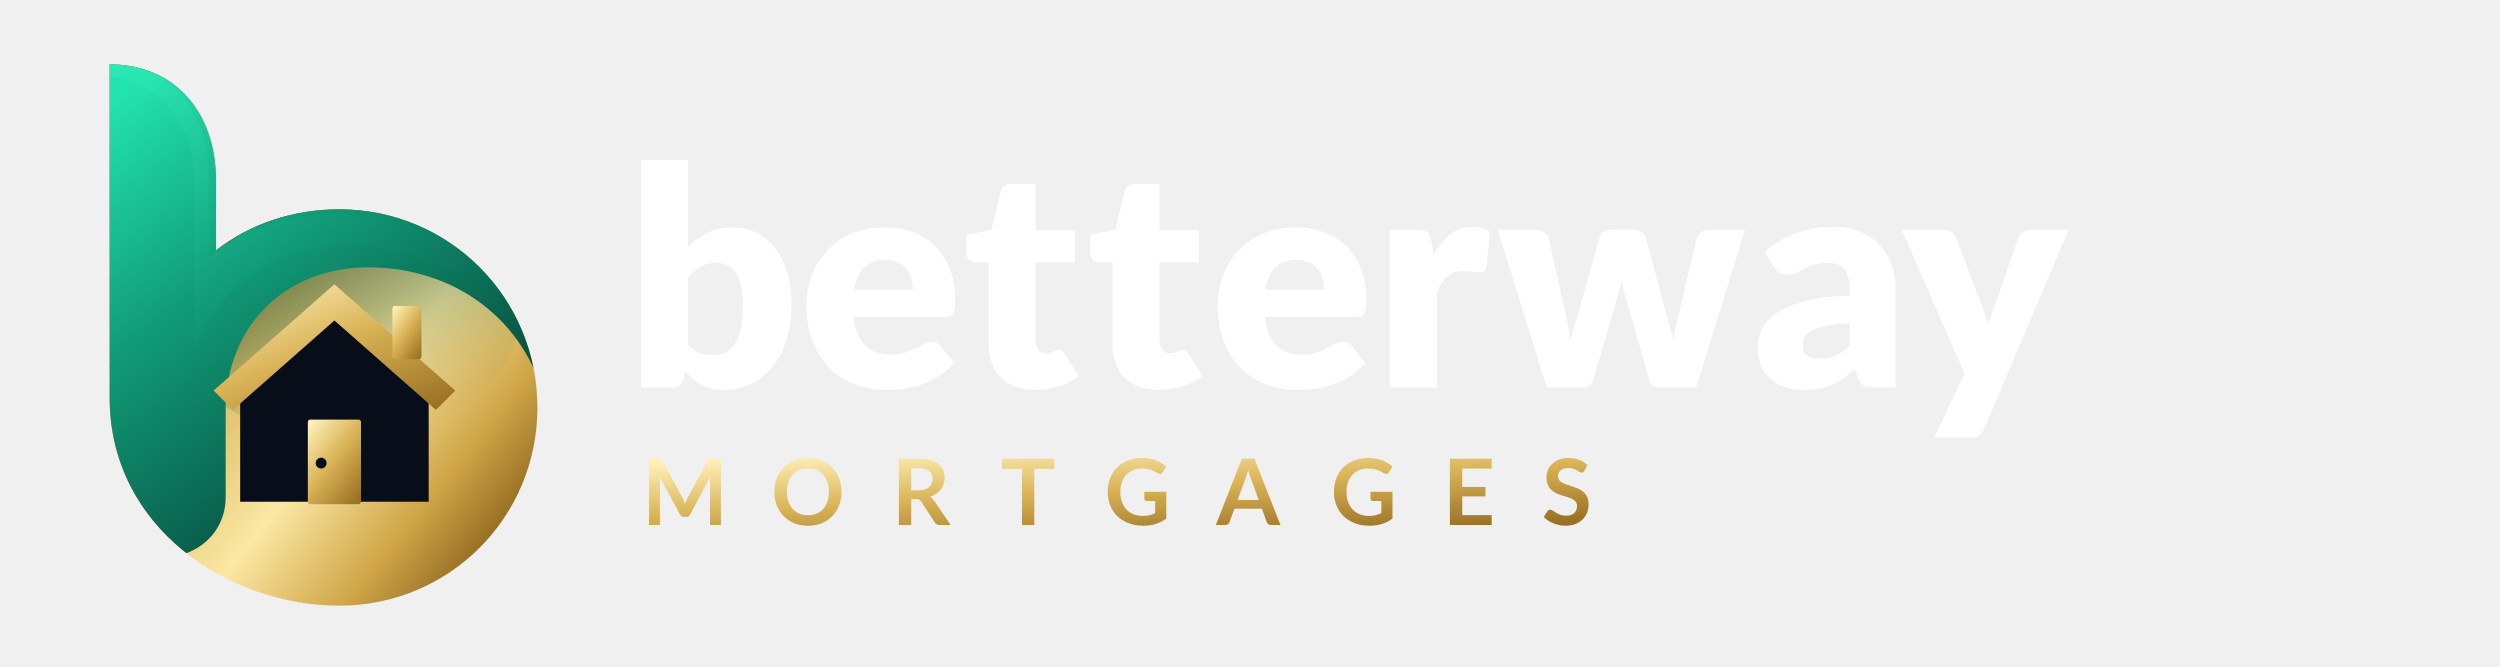
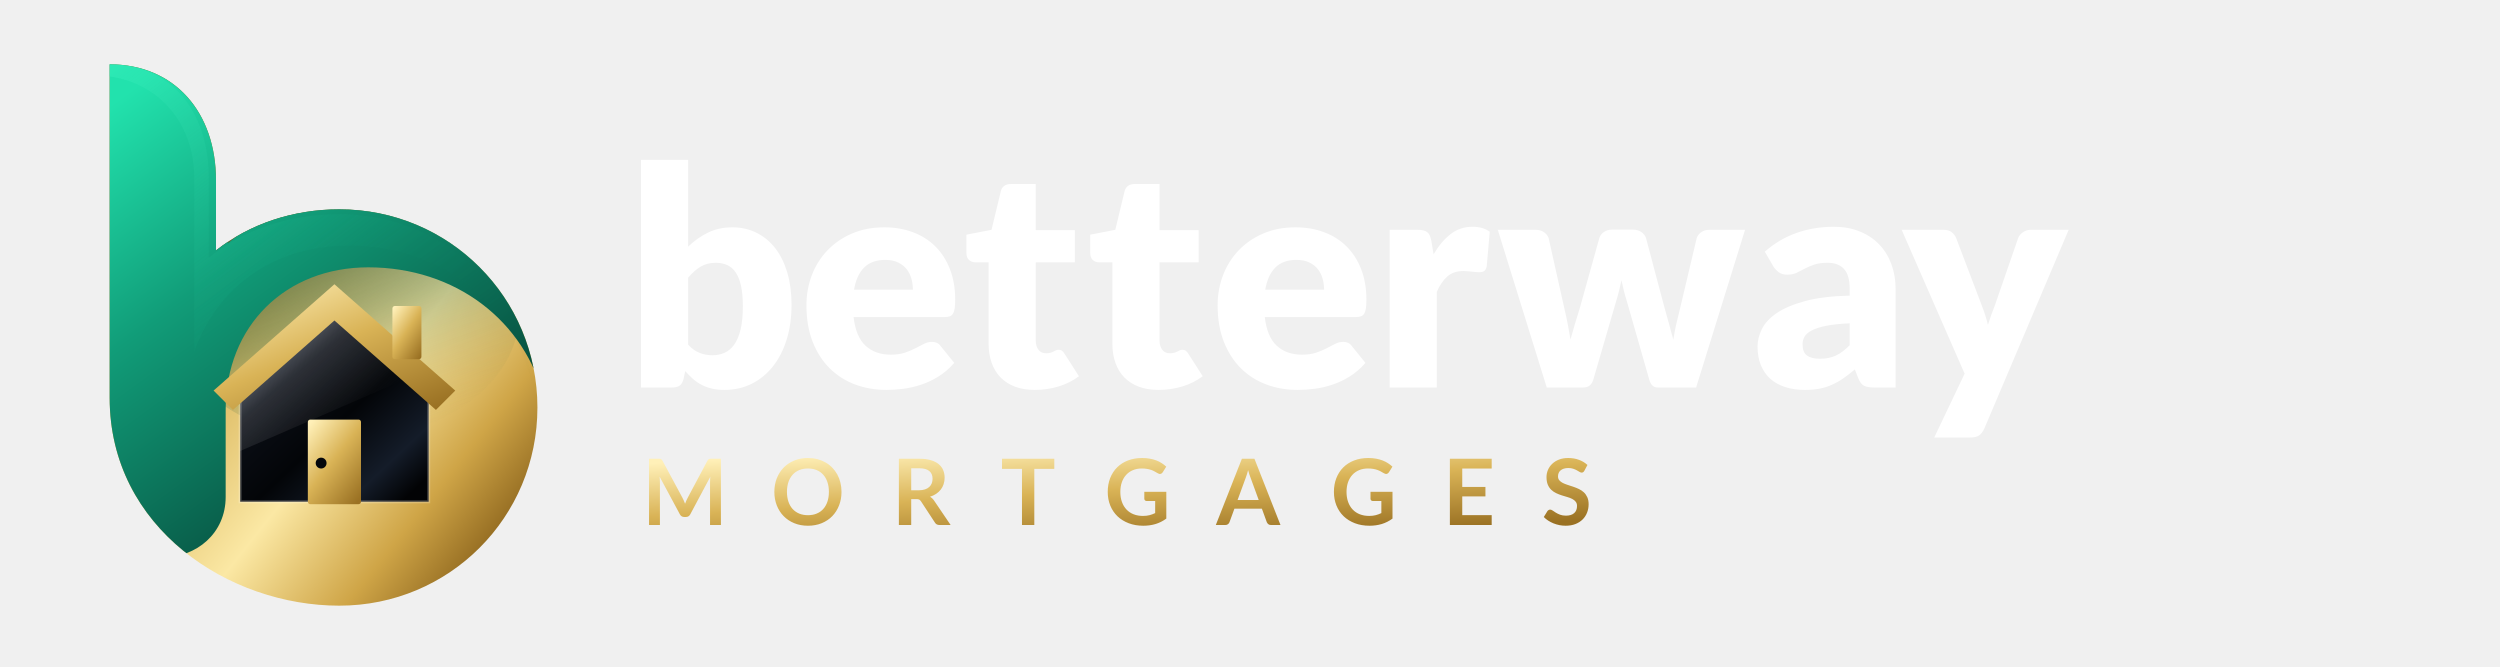
<svg xmlns="http://www.w3.org/2000/svg" viewBox="0 0 1200 320" width="1200" height="320">
  <defs>
    <linearGradient id="bw-emerald" x1="12%" y1="4%" x2="72%" y2="96%">
      <stop offset="0%" stop-color="#22E2AD" />
      <stop offset="38%" stop-color="#119C78" />
      <stop offset="78%" stop-color="#095E4A" />
      <stop offset="100%" stop-color="#053B2E" />
    </linearGradient>
    <linearGradient id="bw-emerald-hi" x1="0%" y1="0%" x2="100%" y2="100%">
      <stop offset="0%" stop-color="#34F0BC" stop-opacity="0.55" />
      <stop offset="60%" stop-color="#119C78" stop-opacity="0.1" />
      <stop offset="100%" stop-color="#053B2E" stop-opacity="0" />
    </linearGradient>
    <linearGradient id="bw-inner-depth" x1="25%" y1="0%" x2="75%" y2="100%">
      <stop offset="0%" stop-color="#063D2F" stop-opacity="0.72" />
      <stop offset="52%" stop-color="#0B5442" stop-opacity="0.28" />
      <stop offset="100%" stop-color="#D4AE52" stop-opacity="0" />
    </linearGradient>
    <linearGradient id="bw-gold" x1="15%" y1="15%" x2="88%" y2="85%">
      <stop offset="0%" stop-color="#8C651D" />
      <stop offset="32%" stop-color="#D4AE52" />
      <stop offset="62%" stop-color="#FBE8A4" />
      <stop offset="84%" stop-color="#CFA547" />
      <stop offset="100%" stop-color="#8F671E" />
    </linearGradient>
    <linearGradient id="bw-gold-roof" x1="10%" y1="0%" x2="90%" y2="100%">
      <stop offset="0%" stop-color="#FFF0B8" />
      <stop offset="48%" stop-color="#D9B356" />
      <stop offset="100%" stop-color="#9A7123" />
    </linearGradient>
    <linearGradient id="bw-navy-bg" x1="0%" y1="0%" x2="100%" y2="100%">
      <stop offset="0%" stop-color="#12233D" />
      <stop offset="100%" stop-color="#070E1A" />
    </linearGradient>
    <clipPath id="bw-b-clip">
      <path d="M 108,36                C 162,36 196,76 196,132                L 196,190                C 224,168 260,156 298,156                C 389,156 462,229 462,320                C 462,411 389,484 298,484                C 207,484 108,420 108,312                Z" />
    </clipPath>
+     <linearGradient id="bw-shining-black-home" x1="8%" y1="6%" x2="92%" y2="94%">
+       <stop offset="0%" stop-color="#273244" />
+       <stop offset="26%" stop-color="#0B0F17" />
+       <stop offset="56%" stop-color="#030508" />
+       <stop offset="84%" stop-color="#141C29" />
+       <stop offset="100%" stop-color="#020305" />
+     </linearGradient>
+     <linearGradient id="bw-home-gloss" x1="0%" y1="0%" x2="100%" y2="100%">
+       <stop offset="0%" stop-color="#FFFFFF" stop-opacity="0.52" />
+       <stop offset="38%" stop-color="#FFFFFF" stop-opacity="0.14" />
+       <stop offset="72%" stop-color="#FFFFFF" stop-opacity="0" />
+       <stop offset="100%" stop-color="#FFFFFF" stop-opacity="0" />
+     </linearGradient>
  </defs>
  <g transform="translate(-10, 10) scale(0.58)">
    <g clip-path="url(#bw-b-clip)">
      <rect x="90" y="30" width="390" height="470" fill="url(#bw-gold)" />
      <ellipse cx="302" cy="242" rx="145" ry="105" fill="url(#bw-inner-depth)" />
      <path d="M 96,30                L 206,30                L 206,184                C 232,162 266,150 304,150                C 394,150 468,224 468,314                C 452,248 394,204 322,204                C 254,204 204,252 204,322                L 204,394                C 204,424 180,444 152,444                C 120,444 96,400 96,312                Z" fill="url(#bw-emerald)" />
      <path d="M 108,36                C 158,36 190,74 190,130                L 190,196                C 220,172 258,160 298,160                C 382,160 448,222 458,302                C 442,232 380,186 306,186                C 242,186 196,222 178,274                L 178,130                C 178,86 150,52 108,46 Z" fill="url(#bw-emerald-hi)" />
    </g>
-     <path d="M 294,244              L 372,312              L 372,398              L 216,398              L 216,312 Z" fill="#070E1A" />
+     <path d="M 294,244              L 372,312              L 372,398              L 216,398              L 216,312 Z" fill="url(#bw-shining-black-home)" />
+     <path d="M 294,244              L 354,296              L 216,356              L 216,312 Z" fill="url(#bw-home-gloss)" />
+     <path d="M 294,244              L 372,312              L 372,398              L 216,398              L 216,312 Z" fill="none" stroke="#FFFFFF" stroke-opacity="0.22" stroke-width="2.5" />
    <path d="M 294,218              L 394,306              L 378,322              L 294,248              L 210,322              L 194,306 Z" fill="url(#bw-gold-roof)" />
    <rect x="342" y="236" width="24" height="44" rx="2" fill="url(#bw-gold-roof)" />
    <rect x="272" y="330" width="44" height="70" rx="2" fill="url(#bw-gold-roof)" />
-     <circle cx="283" cy="366" r="4.5" fill="#070E1A" />
+     <circle cx="283" cy="366" r="4.5" fill="#04070C" />
  </g>
  <g transform="translate(300, 186)">
    <path d="M 7.67,-0.00 L 7.67,-109.27 L 30.29,-109.27 L 30.29,-67.59 Q 34.67,-71.84 39.85,-74.35 Q 45.03,-76.88 51.53,-76.88 Q 57.97,-76.88 63.21,-74.23 Q 68.48,-71.61 72.20,-66.75 Q 75.92,-61.91 77.93,-55.05 Q 79.94,-48.18 79.94,-39.72 Q 79.94,-30.52 77.59,-23.00 Q 75.26,-15.47 70.99,-10.11 Q 66.73,-4.75 60.80,-1.78 Q 54.89,1.16 47.75,1.16 Q 44.30,1.16 41.61,0.50 Q 38.92,-0.14 36.64,-1.35 Q 34.38,-2.55 32.51,-4.22 Q 30.66,-5.91 28.90,-7.89 L 28.11,-4.08 Q 27.51,-1.76 26.19,-0.87 Q 24.89,-0.00 22.70,-0.00 L 7.67,-0.00 Z M 43.57,-59.86 Q 39.42,-59.86 36.34,-58.03 Q 33.28,-56.21 30.29,-52.70 L 30.29,-20.58 Q 32.85,-17.75 35.84,-16.61 Q 38.83,-15.47 41.91,-15.47 Q 45.12,-15.47 47.81,-16.68 Q 50.51,-17.88 52.45,-20.62 Q 54.38,-23.36 55.48,-27.85 Q 56.57,-32.35 56.57,-38.92 Q 56.57,-44.60 55.73,-48.57 Q 54.89,-52.56 53.24,-55.07 Q 51.60,-57.60 49.16,-58.72 Q 46.72,-59.86 43.57,-59.86 Z M 124.45,-76.88 Q 131.98,-76.88 138.21,-74.53 Q 144.46,-72.20 148.95,-67.73 Q 153.45,-63.28 155.96,-56.83 Q 158.49,-50.37 158.49,-42.20 Q 158.49,-39.65 158.26,-38.03 Q 158.03,-36.43 157.44,-35.47 Q 156.87,-34.54 155.89,-34.17 Q 154.91,-33.81 153.38,-33.81 L 109.72,-33.81 Q 110.81,-24.32 115.49,-20.03 Q 120.16,-15.76 127.53,-15.76 Q 131.48,-15.76 134.31,-16.70 Q 137.16,-17.66 139.37,-18.82 Q 141.61,-20.01 143.48,-20.94 Q 145.35,-21.90 147.38,-21.90 Q 150.09,-21.90 151.46,-19.94 L 158.03,-11.82 Q 154.54,-7.80 150.48,-5.29 Q 146.44,-2.78 142.15,-1.35 Q 137.89,0.07 133.62,0.62 Q 129.36,1.16 125.48,1.16 Q 117.52,1.16 110.54,-1.41 Q 103.58,-4.01 98.35,-9.12 Q 93.15,-14.23 90.12,-21.83 Q 87.09,-29.43 87.09,-39.49 Q 87.09,-47.09 89.66,-53.86 Q 92.26,-60.66 97.12,-65.77 Q 101.98,-70.88 108.87,-73.87 Q 115.78,-76.88 124.45,-76.88 Z M 124.91,-61.25 Q 118.41,-61.25 114.76,-57.56 Q 111.11,-53.88 109.94,-46.95 L 138.19,-46.95 Q 138.19,-49.64 137.48,-52.20 Q 136.79,-54.75 135.22,-56.76 Q 133.67,-58.77 131.11,-60.00 Q 128.56,-61.25 124.91,-61.25 Z M 196.73,1.16 Q 191.32,1.16 187.20,-0.39 Q 183.09,-1.96 180.26,-4.84 Q 177.45,-7.73 176.00,-11.82 Q 174.53,-15.92 174.53,-20.94 L 174.53,-60.09 L 168.12,-60.09 Q 166.37,-60.09 165.11,-61.21 Q 163.88,-62.35 163.88,-64.54 L 163.88,-73.36 L 175.93,-75.69 L 180.38,-94.17 Q 181.26,-97.68 185.35,-97.68 L 197.16,-97.68 L 197.16,-75.55 L 215.94,-75.55 L 215.94,-60.09 L 197.16,-60.09 L 197.16,-22.49 Q 197.16,-19.85 198.44,-18.14 Q 199.72,-16.43 202.14,-16.43 Q 203.37,-16.43 204.21,-16.68 Q 205.06,-16.93 205.67,-17.25 Q 206.29,-17.59 206.84,-17.84 Q 207.38,-18.11 208.12,-18.11 Q 209.14,-18.11 209.76,-17.63 Q 210.40,-17.16 211.03,-16.13 L 217.90,-5.41 Q 213.52,-2.12 208.05,-0.48 Q 202.57,1.16 196.73,1.16 Z M 256.14,1.16 Q 250.74,1.16 246.61,-0.39 Q 242.50,-1.96 239.67,-4.84 Q 236.87,-7.73 235.41,-11.82 Q 233.95,-15.92 233.95,-20.94 L 233.95,-60.09 L 227.54,-60.09 Q 225.78,-60.09 224.53,-61.21 Q 223.30,-62.35 223.30,-64.54 L 223.30,-73.36 L 235.34,-75.69 L 239.79,-94.17 Q 240.68,-97.68 244.76,-97.68 L 256.58,-97.68 L 256.58,-75.55 L 275.35,-75.55 L 275.35,-60.09 L 256.58,-60.09 L 256.58,-22.49 Q 256.58,-19.85 257.86,-18.14 Q 259.13,-16.43 261.55,-16.43 Q 262.78,-16.43 263.63,-16.68 Q 264.47,-16.93 265.09,-17.25 Q 265.70,-17.59 266.25,-17.84 Q 266.80,-18.11 267.53,-18.11 Q 268.56,-18.11 269.17,-17.63 Q 269.81,-17.16 270.45,-16.13 L 277.31,-5.41 Q 272.94,-2.12 267.46,-0.48 Q 261.99,1.16 256.14,1.16 Z M 321.83,-76.88 Q 329.36,-76.88 335.59,-74.53 Q 341.84,-72.20 346.33,-67.73 Q 350.83,-63.28 353.34,-56.83 Q 355.87,-50.37 355.87,-42.20 Q 355.87,-39.65 355.64,-38.03 Q 355.41,-36.43 354.82,-35.47 Q 354.25,-34.54 353.27,-34.17 Q 352.29,-33.81 350.76,-33.81 L 307.10,-33.81 Q 308.19,-24.32 312.87,-20.03 Q 317.54,-15.76 324.91,-15.76 Q 328.86,-15.76 331.69,-16.70 Q 334.54,-17.66 336.75,-18.82 Q 338.99,-20.01 340.86,-20.94 Q 342.73,-21.90 344.76,-21.90 Q 347.47,-21.90 348.84,-19.94 L 355.41,-11.82 Q 351.92,-7.80 347.86,-5.29 Q 343.82,-2.78 339.53,-1.35 Q 335.27,0.07 331.00,0.62 Q 326.74,1.16 322.86,1.16 Q 314.90,1.16 307.92,-1.41 Q 300.96,-4.01 295.73,-9.12 Q 290.53,-14.23 287.50,-21.83 Q 284.46,-29.43 284.46,-39.49 Q 284.46,-47.09 287.04,-53.86 Q 289.64,-60.66 294.50,-65.77 Q 299.36,-70.88 306.25,-73.87 Q 313.16,-76.88 321.83,-76.88 Z M 322.29,-61.25 Q 315.79,-61.25 312.14,-57.56 Q 308.49,-53.88 307.32,-46.95 L 335.56,-46.95 Q 335.56,-49.64 334.86,-52.20 Q 334.17,-54.75 332.60,-56.76 Q 331.05,-58.77 328.49,-60.00 Q 325.94,-61.25 322.29,-61.25 Z M 367.03,-0.00 L 367.03,-75.69 L 380.47,-75.69 Q 382.13,-75.69 383.28,-75.40 Q 384.42,-75.12 385.17,-74.48 Q 385.94,-73.87 386.33,-72.84 Q 386.74,-71.84 387.04,-70.38 L 388.13,-63.94 Q 391.72,-70.08 396.28,-73.62 Q 400.84,-77.15 406.75,-77.15 Q 411.86,-77.15 415.08,-74.76 L 413.62,-58.10 Q 413.25,-56.51 412.41,-55.91 Q 411.56,-55.34 410.10,-55.34 Q 409.51,-55.34 408.55,-55.41 Q 407.62,-55.48 406.59,-55.59 Q 405.59,-55.71 404.51,-55.80 Q 403.46,-55.91 402.57,-55.91 Q 397.62,-55.91 394.66,-53.24 Q 391.72,-50.60 389.66,-45.92 L 389.66,-0.00 L 367.03,-0.00 Z M 418.94,-75.69 L 437.05,-75.69 Q 439.45,-75.69 441.09,-74.55 Q 442.73,-73.43 443.33,-71.77 L 450.92,-37.82 Q 451.86,-33.95 452.54,-30.29 Q 453.25,-26.64 453.84,-23.06 Q 454.85,-26.64 455.90,-30.29 Q 456.97,-33.95 458.22,-37.82 L 467.71,-71.84 Q 468.28,-73.50 469.88,-74.64 Q 471.50,-75.78 473.69,-75.78 L 483.77,-75.78 Q 486.17,-75.78 487.81,-74.64 Q 489.45,-73.50 490.05,-71.84 L 499.10,-37.82 Q 500.20,-33.95 501.20,-30.29 Q 502.23,-26.64 503.19,-22.93 Q 503.76,-26.58 504.56,-30.23 Q 505.38,-33.88 506.40,-37.82 L 514.43,-71.77 Q 515.00,-73.43 516.60,-74.55 Q 518.22,-75.69 520.41,-75.69 L 537.63,-75.69 L 514.14,-0.00 L 495.73,-0.00 Q 494.27,-0.00 493.24,-0.87 Q 492.24,-1.76 491.64,-3.79 L 480.85,-41.54 Q 480.03,-44.10 479.42,-46.56 Q 478.80,-49.05 478.30,-51.53 Q 477.77,-48.98 477.16,-46.45 Q 476.54,-43.94 475.74,-41.38 L 464.79,-3.79 Q 463.70,-0.00 459.96,-0.00 L 442.44,-0.00 L 418.94,-75.69 Z M 599.53,-0.00 Q 596.32,-0.00 594.68,-0.87 Q 593.03,-1.76 591.94,-4.52 L 590.34,-8.69 Q 587.49,-6.27 584.87,-4.45 Q 582.24,-2.62 579.41,-1.35 Q 576.61,-0.07 573.44,0.55 Q 570.27,1.16 566.39,1.16 Q 561.21,1.16 556.97,-0.18 Q 552.75,-1.53 549.78,-4.15 Q 546.84,-6.80 545.22,-10.70 Q 543.62,-14.60 543.62,-19.71 Q 543.62,-23.72 545.65,-27.95 Q 547.70,-32.19 552.75,-35.66 Q 557.79,-39.12 566.32,-41.45 Q 574.85,-43.80 587.85,-44.10 L 587.85,-47.31 Q 587.85,-53.95 585.12,-56.89 Q 582.38,-59.86 577.34,-59.86 Q 573.32,-59.86 570.77,-58.97 Q 568.21,-58.10 566.21,-57.01 Q 564.20,-55.91 562.30,-55.02 Q 560.41,-54.16 557.79,-54.16 Q 555.44,-54.16 553.82,-55.32 Q 552.22,-56.51 551.22,-58.10 L 547.11,-65.20 Q 553.98,-71.24 562.33,-74.19 Q 570.70,-77.15 580.26,-77.15 Q 587.12,-77.15 592.62,-74.92 Q 598.14,-72.70 601.98,-68.71 Q 605.81,-64.74 607.84,-59.27 Q 609.89,-53.79 609.89,-47.31 L 609.89,-0.00 L 599.53,-0.00 Z M 573.55,-13.80 Q 577.93,-13.80 581.22,-15.33 Q 584.50,-16.86 587.85,-20.30 L 587.85,-30.80 Q 581.06,-30.52 576.68,-29.63 Q 572.30,-28.77 569.74,-27.44 Q 567.19,-26.14 566.21,-24.45 Q 565.22,-22.77 565.22,-20.80 Q 565.22,-16.93 567.35,-15.35 Q 569.47,-13.80 573.55,-13.80 Z M 652.51,19.64 Q 651.49,21.90 650.03,22.95 Q 648.57,24.02 645.37,24.02 L 628.42,24.02 L 643.02,-6.64 L 612.80,-75.69 L 632.80,-75.69 Q 635.43,-75.69 636.84,-74.53 Q 638.28,-73.36 638.94,-71.77 L 651.35,-39.12 Q 653.11,-34.61 654.20,-30.07 Q 654.93,-32.42 655.75,-34.70 Q 656.60,-37.00 657.49,-39.28 L 668.73,-71.77 Q 669.37,-73.43 671.06,-74.55 Q 672.75,-75.69 674.71,-75.69 L 692.96,-75.69 L 652.51,19.64 Z" fill="#FFFFFF" />
    <path d="M 19.51,-13.20 Q 19.89,-12.50 20.21,-11.74 Q 20.53,-10.98 20.83,-10.21 Q 21.14,-11.02 21.47,-11.78 Q 21.80,-12.54 22.18,-13.24 L 31.57,-30.87 Q 31.75,-31.20 31.94,-31.39 Q 32.14,-31.59 32.37,-31.68 Q 32.60,-31.77 32.89,-31.79 Q 33.18,-31.81 33.57,-31.81 L 38.04,-31.81 L 38.04,-0.00 L 32.82,-0.00 L 32.82,-20.55 Q 32.82,-21.12 32.86,-21.80 Q 32.89,-22.48 32.96,-23.19 L 23.34,-5.15 Q 22.66,-3.85 21.25,-3.85 L 20.42,-3.85 Q 19.01,-3.85 18.33,-5.15 L 8.60,-23.25 Q 8.67,-22.53 8.71,-21.84 Q 8.76,-21.14 8.76,-20.55 L 8.76,-0.00 L 3.54,-0.00 L 3.54,-31.81 L 8.01,-31.81 Q 8.40,-31.81 8.69,-31.79 Q 8.98,-31.77 9.21,-31.68 Q 9.44,-31.59 9.62,-31.39 Q 9.81,-31.20 9.99,-30.87 L 19.51,-13.20 L 19.51,-13.20 Z M 95.92,-15.91 Q 95.92,-12.41 94.76,-9.43 Q 93.61,-6.45 91.50,-4.27 Q 89.39,-2.09 86.42,-0.87 Q 83.45,0.35 79.82,0.35 Q 76.21,0.35 73.24,-0.87 Q 70.27,-2.09 68.14,-4.27 Q 66.02,-6.45 64.85,-9.43 Q 63.69,-12.41 63.69,-15.91 Q 63.69,-19.40 64.85,-22.39 Q 66.02,-25.37 68.14,-27.54 Q 70.27,-29.72 73.24,-30.94 Q 76.21,-32.16 79.82,-32.16 Q 82.24,-32.16 84.37,-31.60 Q 86.50,-31.04 88.28,-30.02 Q 90.07,-29.00 91.48,-27.53 Q 92.91,-26.07 93.90,-24.26 Q 94.89,-22.46 95.40,-20.35 Q 95.92,-18.24 95.92,-15.91 Z M 89.87,-15.91 Q 89.87,-18.52 89.16,-20.60 Q 88.46,-22.68 87.16,-24.13 Q 85.87,-25.59 84.00,-26.36 Q 82.15,-27.13 79.82,-27.13 Q 77.48,-27.13 75.62,-26.36 Q 73.77,-25.59 72.45,-24.13 Q 71.15,-22.68 70.44,-20.60 Q 69.74,-18.52 69.74,-15.91 Q 69.74,-13.29 70.44,-11.21 Q 71.15,-9.13 72.45,-7.69 Q 73.77,-6.25 75.62,-5.48 Q 77.48,-4.71 79.82,-4.71 Q 82.15,-4.71 84.00,-5.48 Q 85.87,-6.25 87.16,-7.69 Q 88.46,-9.13 89.16,-11.21 Q 89.87,-13.29 89.87,-15.91 Z M 129.38,-12.43 L 129.38,-0.00 L 123.46,-0.00 L 123.46,-31.81 L 133.16,-31.81 Q 136.40,-31.81 138.72,-31.14 Q 141.04,-30.47 142.52,-29.26 Q 144.01,-28.05 144.71,-26.37 Q 145.42,-24.68 145.42,-22.66 Q 145.42,-21.05 144.94,-19.62 Q 144.47,-18.19 143.58,-17.02 Q 142.69,-15.86 141.38,-14.98 Q 140.07,-14.10 138.40,-13.57 Q 139.52,-12.94 140.34,-11.75 L 148.30,-0.00 L 142.95,-0.00 Q 141.44,-0.00 140.75,-1.19 L 134.07,-11.37 Q 133.69,-11.95 133.24,-12.19 Q 132.79,-12.43 131.91,-12.43 L 129.38,-12.43 Z M 129.38,-16.68 L 133.08,-16.68 Q 134.75,-16.68 135.99,-17.09 Q 137.23,-17.51 138.03,-18.25 Q 138.84,-18.99 139.23,-20.00 Q 139.63,-21.01 139.63,-22.22 Q 139.63,-24.64 138.03,-25.94 Q 136.44,-27.24 133.16,-27.24 L 129.38,-27.24 L 129.38,-16.68 Z M 198.06,-31.81 L 198.06,-26.95 L 188.47,-26.95 L 188.47,-0.00 L 182.55,-0.00 L 182.55,-26.95 L 172.96,-26.95 L 172.96,-31.81 L 198.06,-31.81 Z M 251.83,-3.08 Q 249.41,-1.30 246.67,-0.47 Q 243.93,0.35 240.80,0.35 Q 236.91,0.35 233.75,-0.86 Q 230.60,-2.07 228.36,-4.22 Q 226.13,-6.38 224.92,-9.37 Q 223.71,-12.36 223.71,-15.91 Q 223.71,-19.49 224.87,-22.48 Q 226.04,-25.48 228.19,-27.63 Q 230.33,-29.79 233.39,-30.97 Q 236.45,-32.16 240.25,-32.16 Q 242.19,-32.16 243.87,-31.85 Q 245.56,-31.55 247.00,-31.01 Q 248.44,-30.47 249.62,-29.70 Q 250.81,-28.93 251.80,-28.01 L 250.11,-25.32 Q 249.71,-24.68 249.07,-24.54 Q 248.44,-24.40 247.69,-24.86 Q 246.96,-25.28 246.23,-25.69 Q 245.51,-26.11 244.62,-26.42 Q 243.73,-26.73 242.62,-26.93 Q 241.51,-27.13 240.06,-27.13 Q 237.70,-27.13 235.80,-26.33 Q 233.90,-25.54 232.55,-24.06 Q 231.21,-22.59 230.48,-20.52 Q 229.76,-18.46 229.76,-15.91 Q 229.76,-13.18 230.54,-11.03 Q 231.32,-8.89 232.74,-7.40 Q 234.16,-5.92 236.16,-5.14 Q 238.16,-4.36 240.63,-4.36 Q 242.39,-4.36 243.77,-4.72 Q 245.16,-5.08 246.48,-5.72 L 246.48,-11.51 L 242.48,-11.51 Q 241.90,-11.51 241.59,-11.82 Q 241.27,-12.14 241.27,-12.61 L 241.27,-15.95 L 251.83,-15.95 L 251.83,-3.08 L 251.83,-3.08 Z M 306.63,-0.00 L 302.05,-0.00 Q 301.28,-0.00 300.80,-0.39 Q 300.32,-0.77 300.07,-1.34 L 297.70,-7.83 L 284.52,-7.83 L 282.14,-1.34 Q 281.97,-0.84 281.46,-0.42 Q 280.96,-0.00 280.21,-0.00 L 275.59,-0.00 L 288.11,-31.81 L 294.13,-31.81 L 306.63,-0.00 Z M 286.04,-12.01 L 296.18,-12.01 L 292.31,-22.59 Q 292.02,-23.30 291.71,-24.25 Q 291.41,-25.21 291.10,-26.33 Q 290.79,-25.21 290.49,-24.24 Q 290.20,-23.28 289.91,-22.55 L 286.04,-12.01 Z M 360.40,-3.08 Q 357.98,-1.30 355.23,-0.47 Q 352.50,0.35 349.37,0.35 Q 345.48,0.35 342.32,-0.86 Q 339.17,-2.07 336.93,-4.22 Q 334.70,-6.38 333.49,-9.37 Q 332.28,-12.36 332.28,-15.91 Q 332.28,-19.49 333.44,-22.48 Q 334.61,-25.48 336.75,-27.63 Q 338.90,-29.79 341.96,-30.97 Q 345.02,-32.16 348.82,-32.16 Q 350.76,-32.16 352.44,-31.85 Q 354.13,-31.55 355.56,-31.01 Q 357.01,-30.47 358.19,-29.70 Q 359.38,-28.93 360.37,-28.01 L 358.68,-25.32 Q 358.28,-24.68 357.64,-24.54 Q 357.01,-24.40 356.26,-24.86 Q 355.53,-25.28 354.80,-25.69 Q 354.08,-26.11 353.19,-26.42 Q 352.30,-26.73 351.19,-26.93 Q 350.08,-27.13 348.63,-27.13 Q 346.27,-27.13 344.37,-26.33 Q 342.47,-25.54 341.12,-24.06 Q 339.78,-22.59 339.05,-20.52 Q 338.33,-18.46 338.33,-15.91 Q 338.33,-13.18 339.11,-11.03 Q 339.89,-8.89 341.31,-7.40 Q 342.73,-5.92 344.73,-5.14 Q 346.73,-4.36 349.20,-4.36 Q 350.96,-4.36 352.34,-4.72 Q 353.73,-5.08 355.05,-5.72 L 355.05,-11.51 L 351.05,-11.51 Q 350.47,-11.51 350.15,-11.82 Q 349.84,-12.14 349.84,-12.61 L 349.84,-15.95 L 360.40,-15.95 L 360.40,-3.08 L 360.40,-3.08 Z M 408.01,-31.81 L 408.01,-27.10 L 393.88,-27.10 L 393.88,-18.28 L 405.01,-18.28 L 405.01,-13.73 L 393.88,-13.73 L 393.88,-4.73 L 408.01,-4.73 L 408.01,-0.00 L 387.94,-0.00 L 387.94,-31.81 L 408.01,-31.81 Z M 452.49,-26.03 Q 452.23,-25.56 451.92,-25.36 Q 451.63,-25.15 451.19,-25.15 Q 450.73,-25.15 450.18,-25.49 Q 449.65,-25.83 448.90,-26.24 Q 448.16,-26.66 447.15,-27.00 Q 446.16,-27.35 444.79,-27.35 Q 443.56,-27.35 442.63,-27.05 Q 441.71,-26.75 441.08,-26.22 Q 440.46,-25.70 440.15,-24.96 Q 439.84,-24.22 439.84,-23.34 Q 439.84,-22.22 440.46,-21.47 Q 441.10,-20.72 442.13,-20.19 Q 443.16,-19.67 444.48,-19.25 Q 445.80,-18.83 447.19,-18.36 Q 448.58,-17.89 449.90,-17.26 Q 451.22,-16.63 452.25,-15.68 Q 453.28,-14.72 453.90,-13.33 Q 454.54,-11.95 454.54,-9.97 Q 454.54,-7.81 453.79,-5.93 Q 453.06,-4.05 451.64,-2.65 Q 450.23,-1.25 448.18,-0.45 Q 446.13,0.35 443.49,0.35 Q 441.98,0.35 440.50,0.06 Q 439.03,-0.24 437.67,-0.79 Q 436.32,-1.34 435.13,-2.11 Q 433.95,-2.88 433.02,-3.83 L 434.76,-6.67 Q 434.98,-6.97 435.33,-7.18 Q 435.68,-7.39 436.08,-7.39 Q 436.63,-7.39 437.27,-6.94 Q 437.91,-6.49 438.79,-5.94 Q 439.67,-5.39 440.84,-4.94 Q 442.02,-4.49 443.67,-4.49 Q 446.20,-4.49 447.58,-5.69 Q 448.97,-6.89 448.97,-9.13 Q 448.97,-10.38 448.34,-11.17 Q 447.72,-11.97 446.68,-12.51 Q 445.65,-13.05 444.33,-13.42 Q 443.01,-13.79 441.64,-14.23 Q 440.28,-14.67 438.96,-15.29 Q 437.64,-15.91 436.60,-16.90 Q 435.57,-17.89 434.94,-19.37 Q 434.32,-20.86 434.32,-23.03 Q 434.32,-24.77 435.01,-26.42 Q 435.71,-28.07 437.03,-29.34 Q 438.35,-30.62 440.28,-31.39 Q 442.22,-32.16 444.73,-32.16 Q 447.54,-32.16 449.91,-31.28 Q 452.29,-30.40 453.97,-28.82 L 452.49,-26.03 Z" transform="translate(8, 66)" fill="url(#bw-gold-roof)" />
  </g>
</svg>
